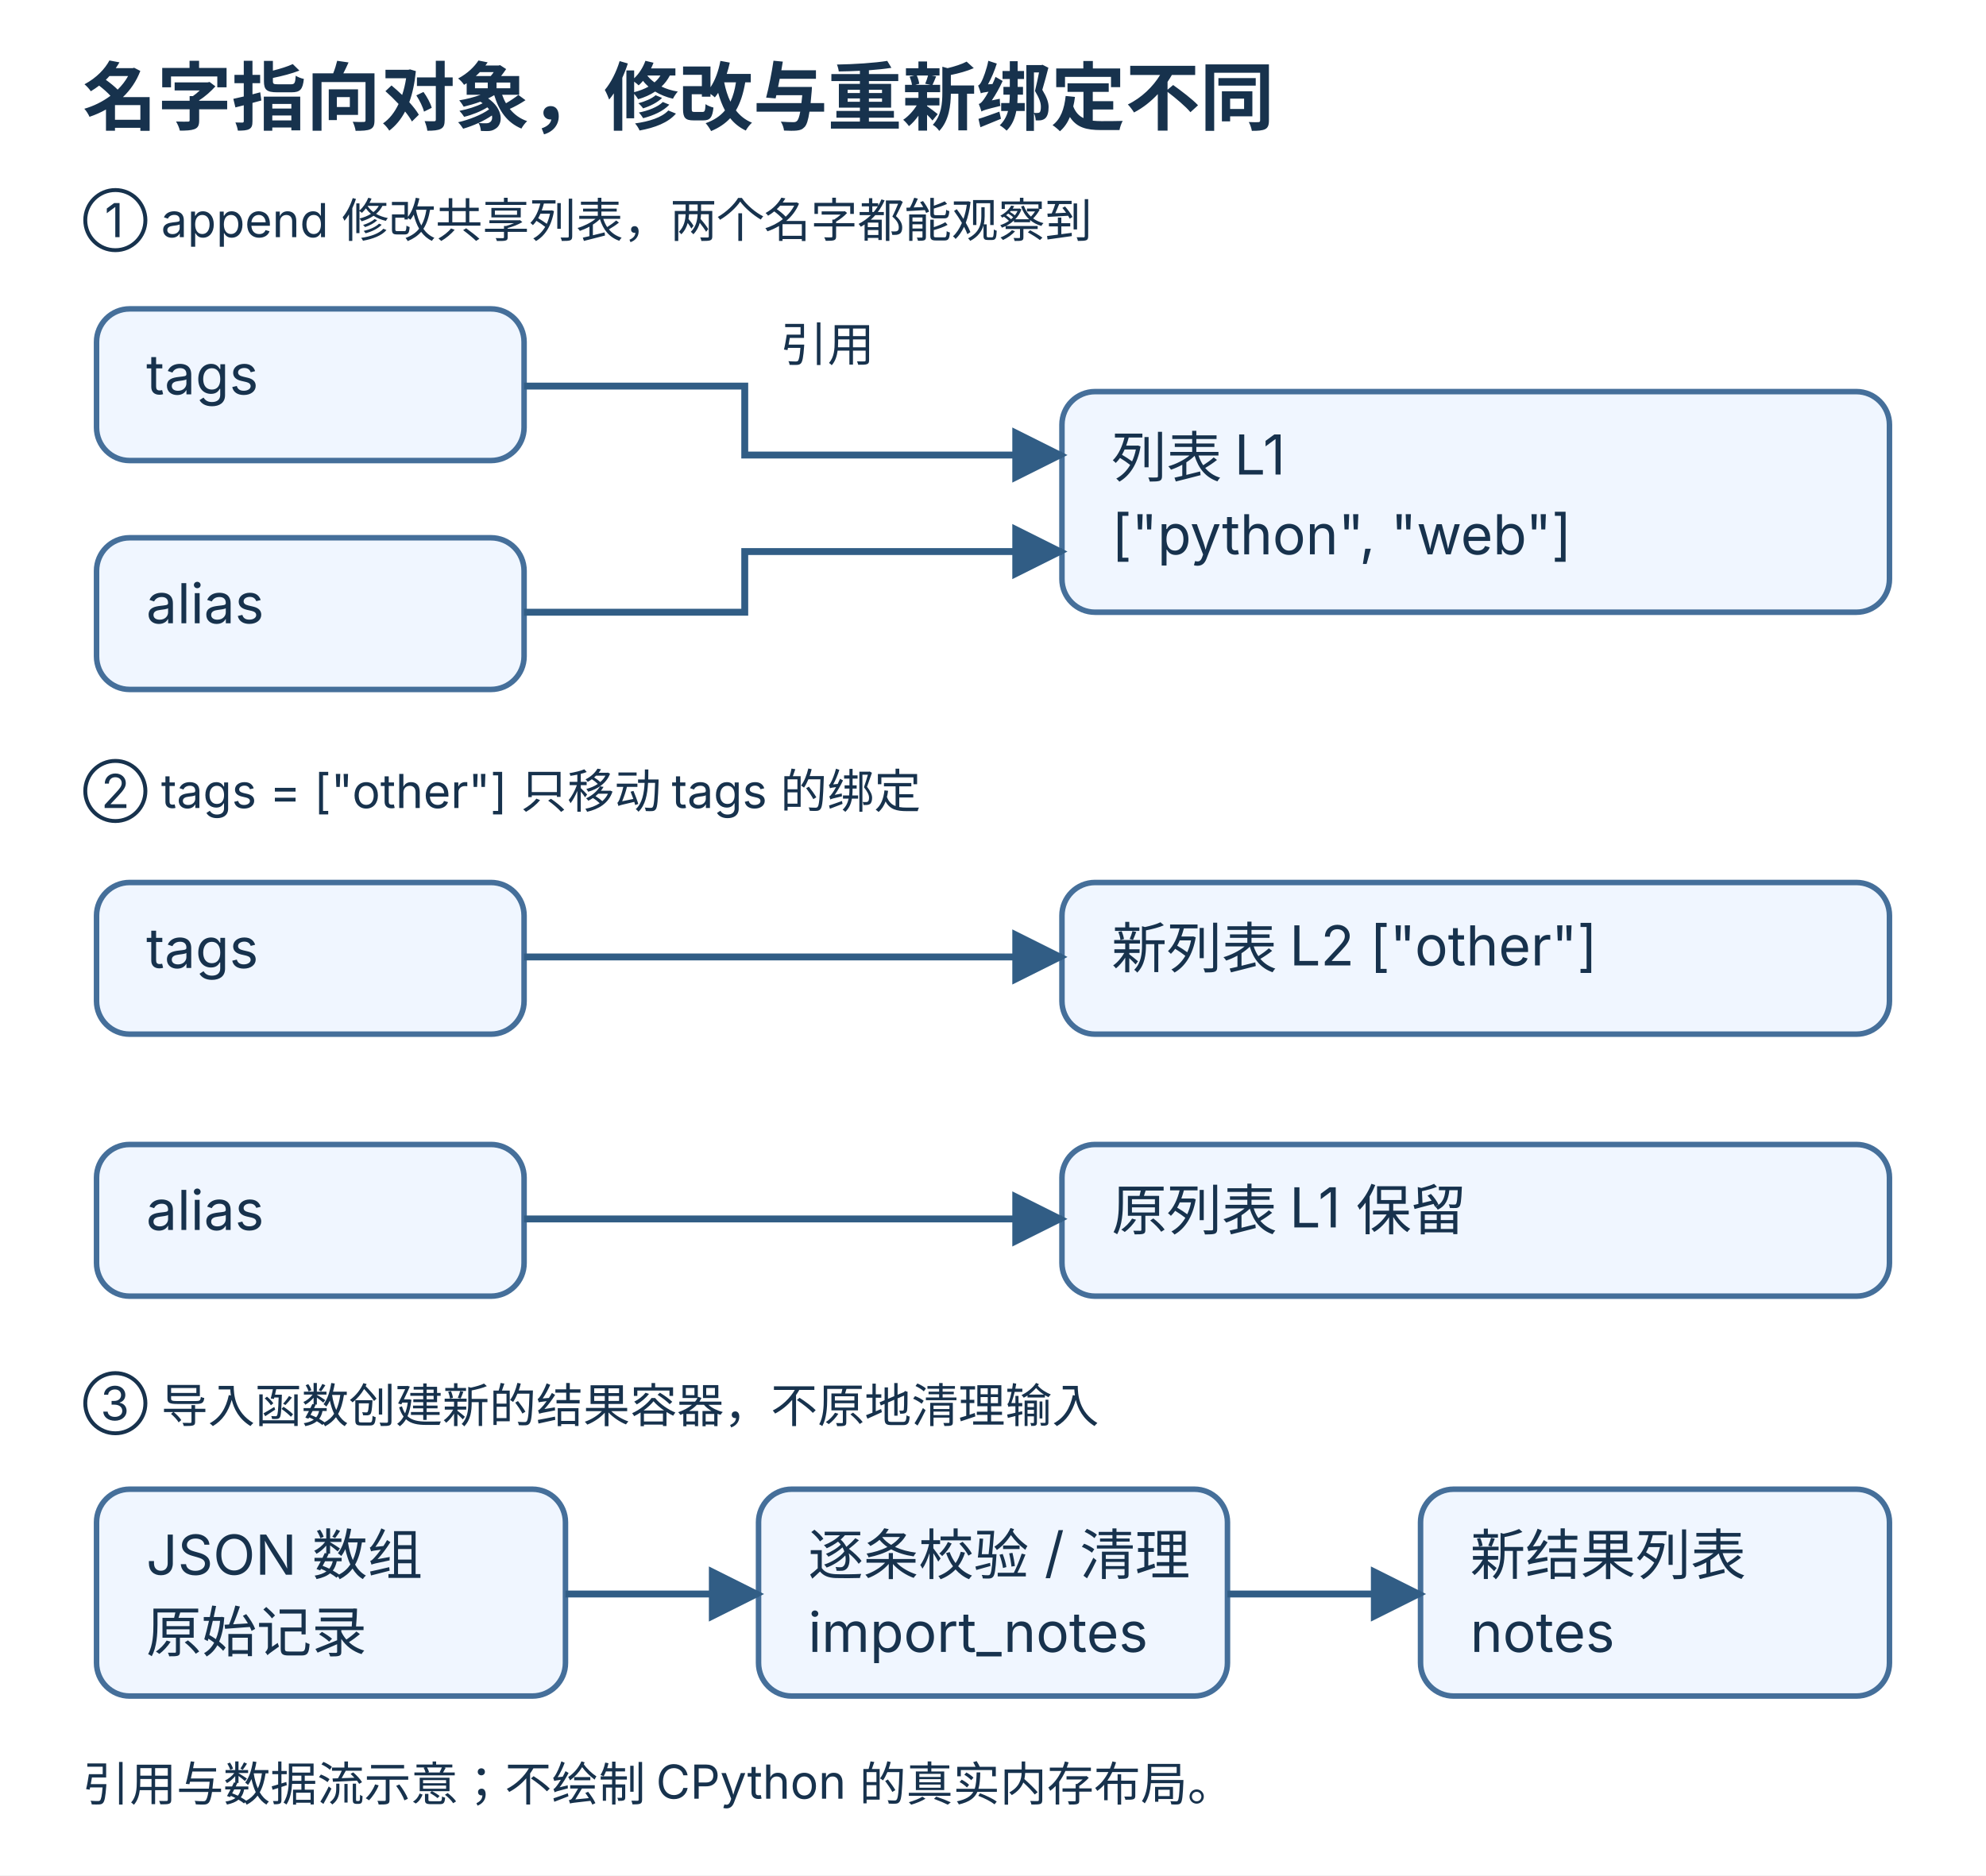
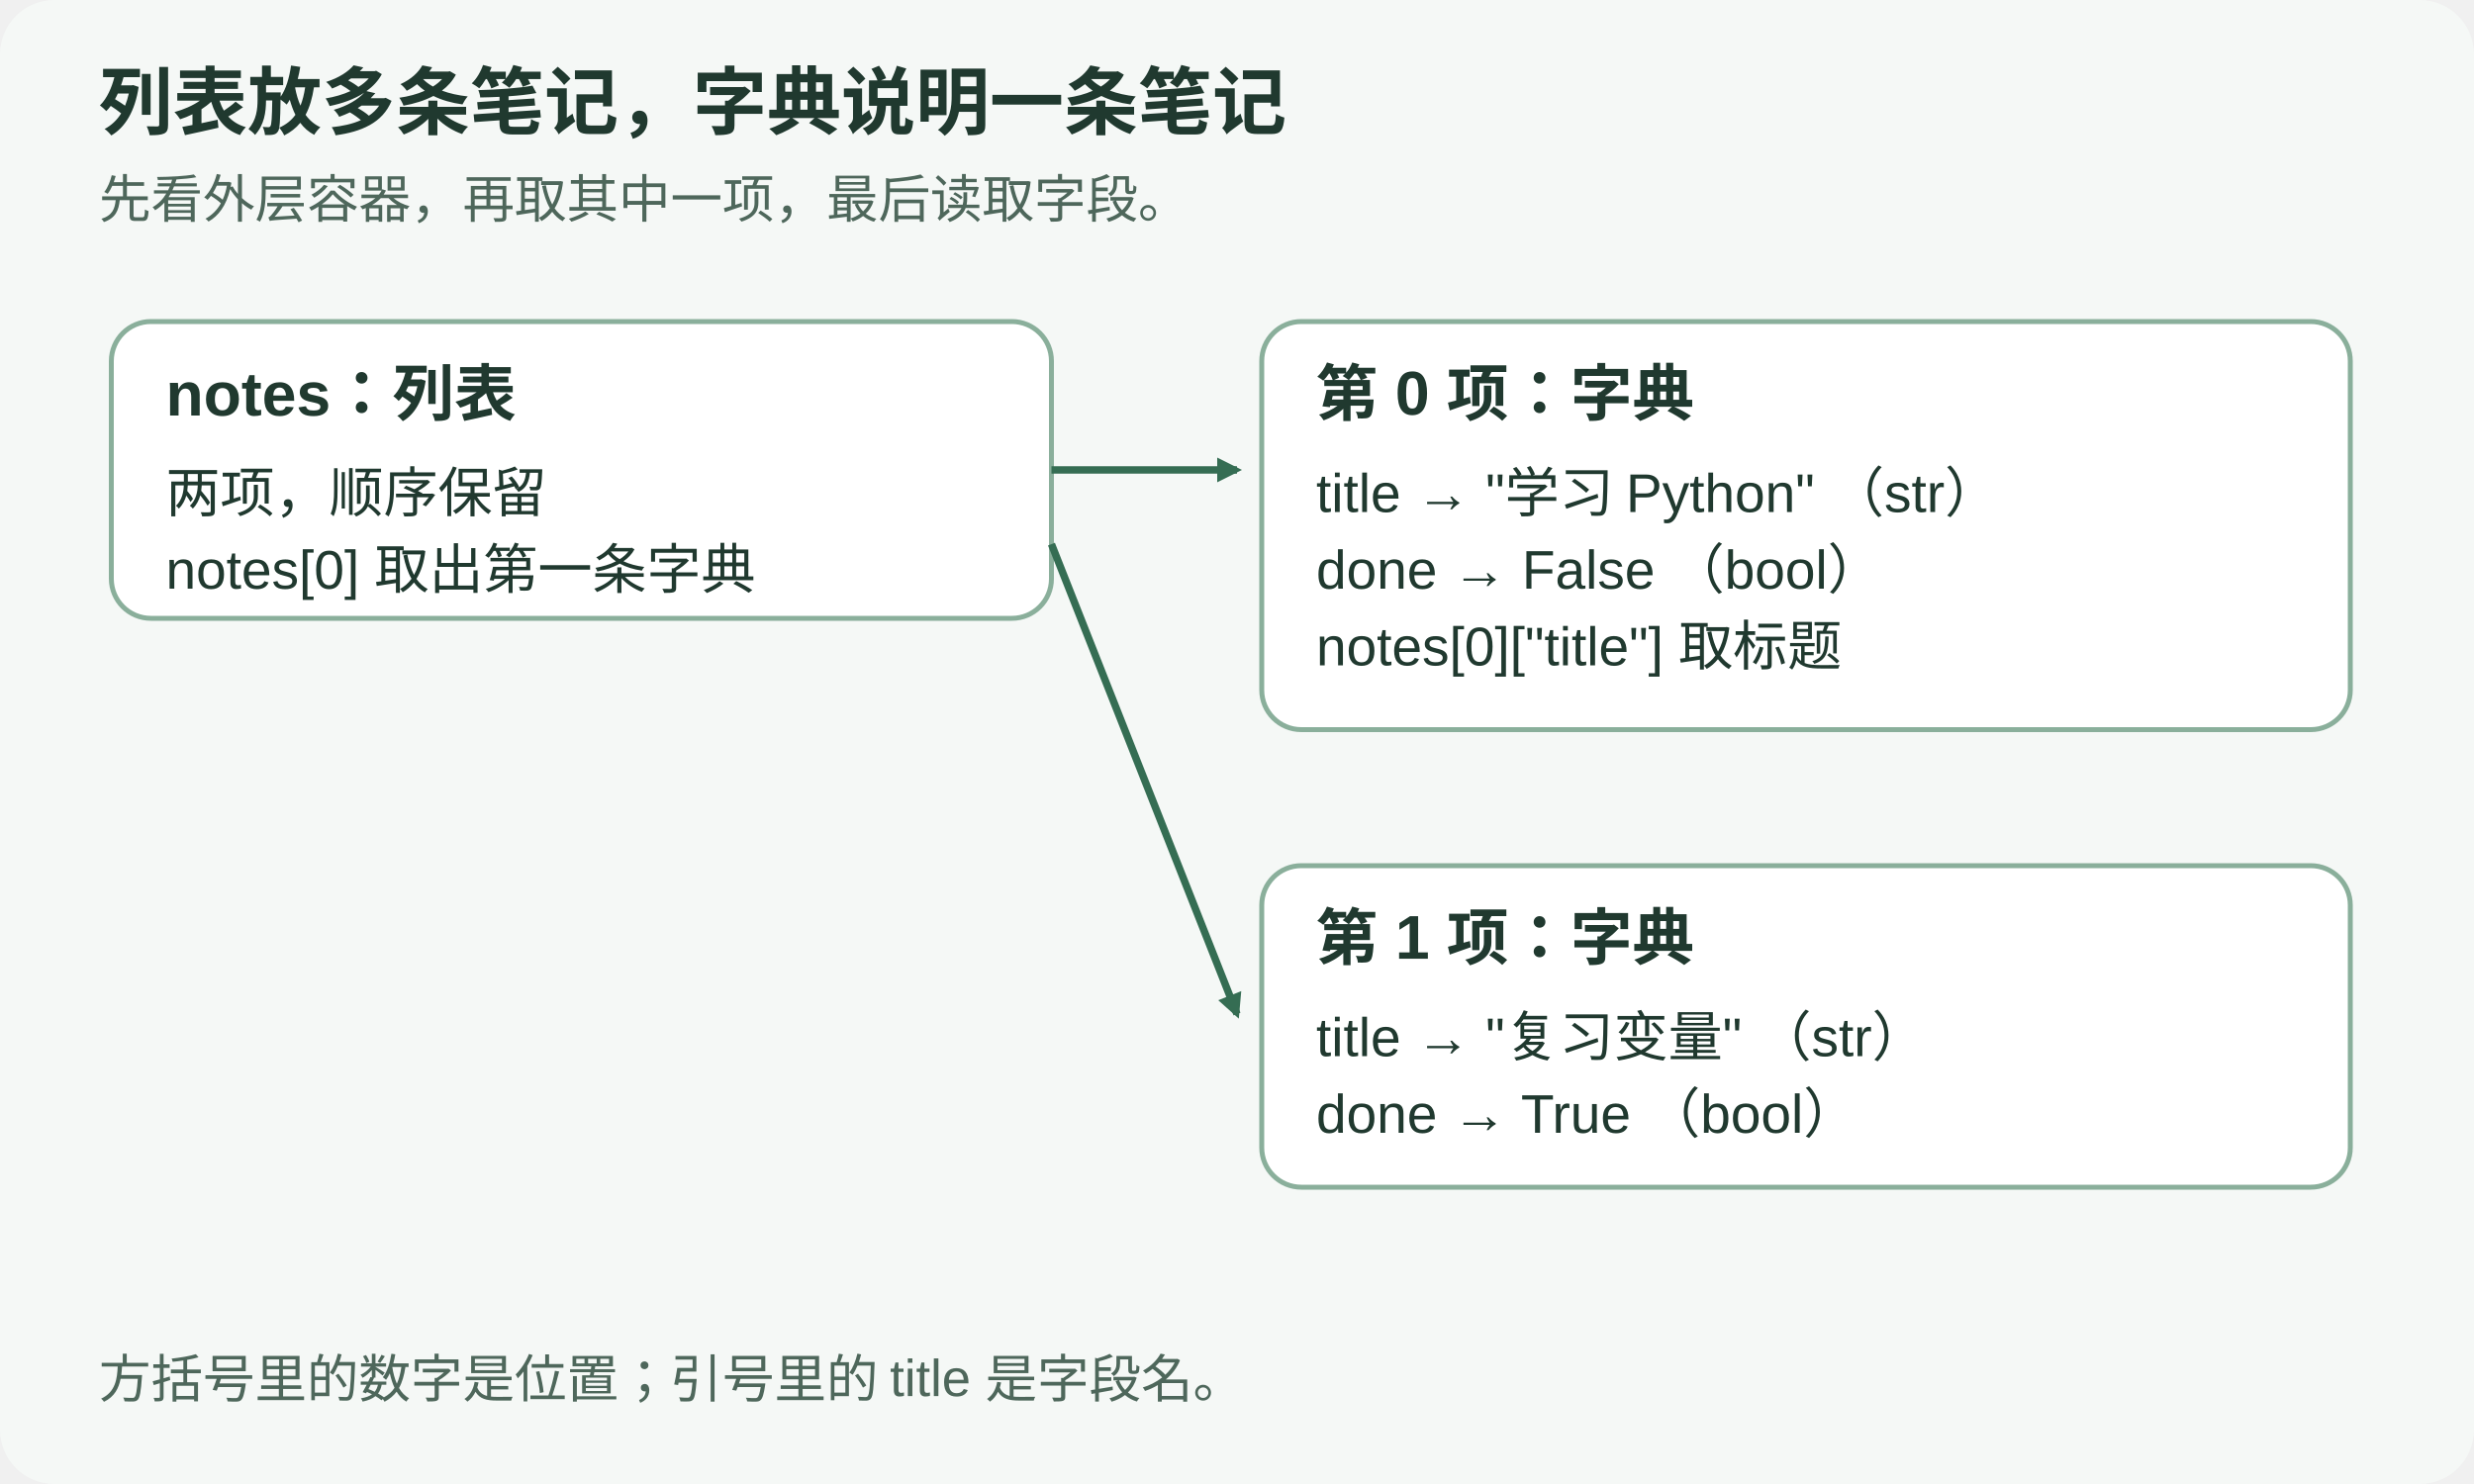
- <svg xmlns="http://www.w3.org/2000/svg" viewBox="0 0 720 680" role="img" aria-labelledby="title desc">
-   <style>text{font-family:-apple-system,BlinkMacSystemFont,"PingFang SC","Microsoft YaHei",sans-serif;fill:#17324d;font-size:20px}.title{font-size:27px;font-weight:700}.small{font-size:17px}.box{fill:#f0f6ff;stroke:#456f9a;stroke-width:2}.note{fill:#fff7e6;stroke:#9c751a;stroke-width:2}.arrow{fill:none;stroke:#315d85;stroke-width:2.5;marker-end:url(#arrow)}.return{fill:none;stroke:#9c751a;stroke-width:2.5;stroke-dasharray:7 5;marker-end:url(#arrow)}</style>
+ <svg xmlns="http://www.w3.org/2000/svg" width="1000" height="600" viewBox="0 0 1000 600" role="img" aria-labelledby="title desc">
  <defs>
-     <marker id="arrow" viewBox="0 0 10 10" refX="9" refY="5" markerWidth="8" markerHeight="8" orient="auto-start-reverse">
-       <path d="M 0 0 L 10 5 L 0 10 z" fill="#315d85" />
+     <marker id="arrow" markerWidth="10" markerHeight="10" refX="8" refY="5" orient="auto" markerUnits="userSpaceOnUse">
+       <path d="M0 0 L10 5 L0 10 Z" fill="#356d53" />
    </marker>
  </defs>
-   <rect width="720" height="680" fill="#fff" />
-   <text x="30" y="45" class="title">名字指向对象，修改与重新绑定不同</text>
-   <text x="30" y="86" class="small">① append 修改共享列表，两个名字都能观察到</text>
-   <rect x="35" y="112" width="155" height="55" rx="12" class="box" />
-   <text x="53" y="143" class="">tags</text>
-   <rect x="35" y="195" width="155" height="55" rx="12" class="box" />
-   <text x="53" y="226" class="">alias</text>
-   <rect x="385" y="142" width="300" height="80" rx="12" class="box" />
-   <text x="403" y="173" class="">列表 L1</text>
-   <text x="403" y="201" class="">["python", "web"]</text>
-   <path d="M190 140 H270 V165 H385" class="arrow" />
-   <path d="M190 222 H270 V200 H385" class="arrow" />
-   <text x="283" y="131" class="small">引用</text>
-   <text x="30" y="293" class="small">② tags = ["other"] 只移动 tags 的绑定</text>
-   <rect x="35" y="320" width="155" height="55" rx="12" class="box" />
-   <text x="53" y="351" class="">tags</text>
-   <rect x="35" y="415" width="155" height="55" rx="12" class="box" />
-   <text x="53" y="446" class="">alias</text>
-   <rect x="385" y="320" width="300" height="55" rx="12" class="box" />
-   <text x="403" y="351" class="">新列表 L2 ["other"]</text>
-   <rect x="385" y="415" width="300" height="55" rx="12" class="box" />
-   <text x="403" y="446" class="">原列表 L1 保留</text>
-   <path d="M190 347 H385" class="arrow" />
-   <path d="M190 442 H385" class="arrow" />
-   <text x="30" y="515" class="small">③ 导入函数创建新的结果容器，不原地清理输入</text>
-   <rect x="35" y="540" width="170" height="75" rx="12" class="box" />
-   <text x="53" y="571" class="">JSON 数组</text>
-   <text x="53" y="599" class="">原始记录</text>
-   <rect x="275" y="540" width="170" height="75" rx="12" class="box" />
-   <text x="293" y="571" class="">逐条校验 / 清理</text>
-   <text x="293" y="599" class="">import_notes</text>
-   <rect x="515" y="540" width="170" height="75" rx="12" class="box" />
-   <text x="533" y="571" class="">新结果列表</text>
-   <text x="533" y="599" class="">notes</text>
-   <path d="M205 578 H275" class="arrow" />
-   <path d="M445 578 H515" class="arrow" />
-   <text x="30" y="653" class="small">引用与数据流示意；不绘制 CPython 的真实内存布局。</text>
+   <rect width="1000" height="600" rx="22" fill="#f5f8f6" />
+   <g font-family="Arial, 'PingFang SC', sans-serif">
+     <text x="40" y="52" font-size="30" fill="#20392f" font-weight="700">列表放多条笔记，字典说明一条笔记</text>
+     <text x="40" y="88" font-size="21" fill="#4e675b" font-weight="400">先看外层容器，再取其中一项，最后读取字段。</text>
+     <rect x="45" y="130" width="380" height="120" rx="16" fill="white" stroke="#8aaf9b" stroke-width="2" />
+     <text x="67" y="168" font-size="25" fill="#20392f" font-weight="650">notes：列表</text>
+     <text x="67" y="207" font-size="22" fill="#20392f" font-weight="400">两项，顺序保留</text>
+     <text x="67" y="238" font-size="22" fill="#20392f" font-weight="400">notes[0] 取出第一条字典</text>
+     <rect x="510" y="130" width="440" height="165" rx="16" fill="white" stroke="#8aaf9b" stroke-width="2" />
+     <text x="532" y="168" font-size="25" fill="#20392f" font-weight="650">第 0 项：字典</text>
+     <text x="532" y="207" font-size="22" fill="#20392f" font-weight="400">title → "学习 Python"  （str）</text>
+     <text x="532" y="238" font-size="22" fill="#20392f" font-weight="400">done → False              （bool）</text>
+     <text x="532" y="269" font-size="22" fill="#20392f" font-weight="400">notes[0]["title"] 取标题</text>
+     <rect x="510" y="350" width="440" height="130" rx="16" fill="white" stroke="#8aaf9b" stroke-width="2" />
+     <text x="532" y="388" font-size="25" fill="#20392f" font-weight="650">第 1 项：字典</text>
+     <text x="532" y="427" font-size="22" fill="#20392f" font-weight="400">title → "复习变量"  （str）</text>
+     <text x="532" y="458" font-size="22" fill="#20392f" font-weight="400">done → True            （bool）</text>
+     <path d="M425 190 L500 190" fill="none" stroke="#356d53" stroke-width="3" marker-end="url(#arrow)" />
+     <path d="M425 220 L500 410" fill="none" stroke="#356d53" stroke-width="3" marker-end="url(#arrow)" />
+     <text x="40" y="565" font-size="21" fill="#4e675b" font-weight="400">方括号里的数字是位置；引号里的 title 是字段名。</text>
+   </g>
</svg>
